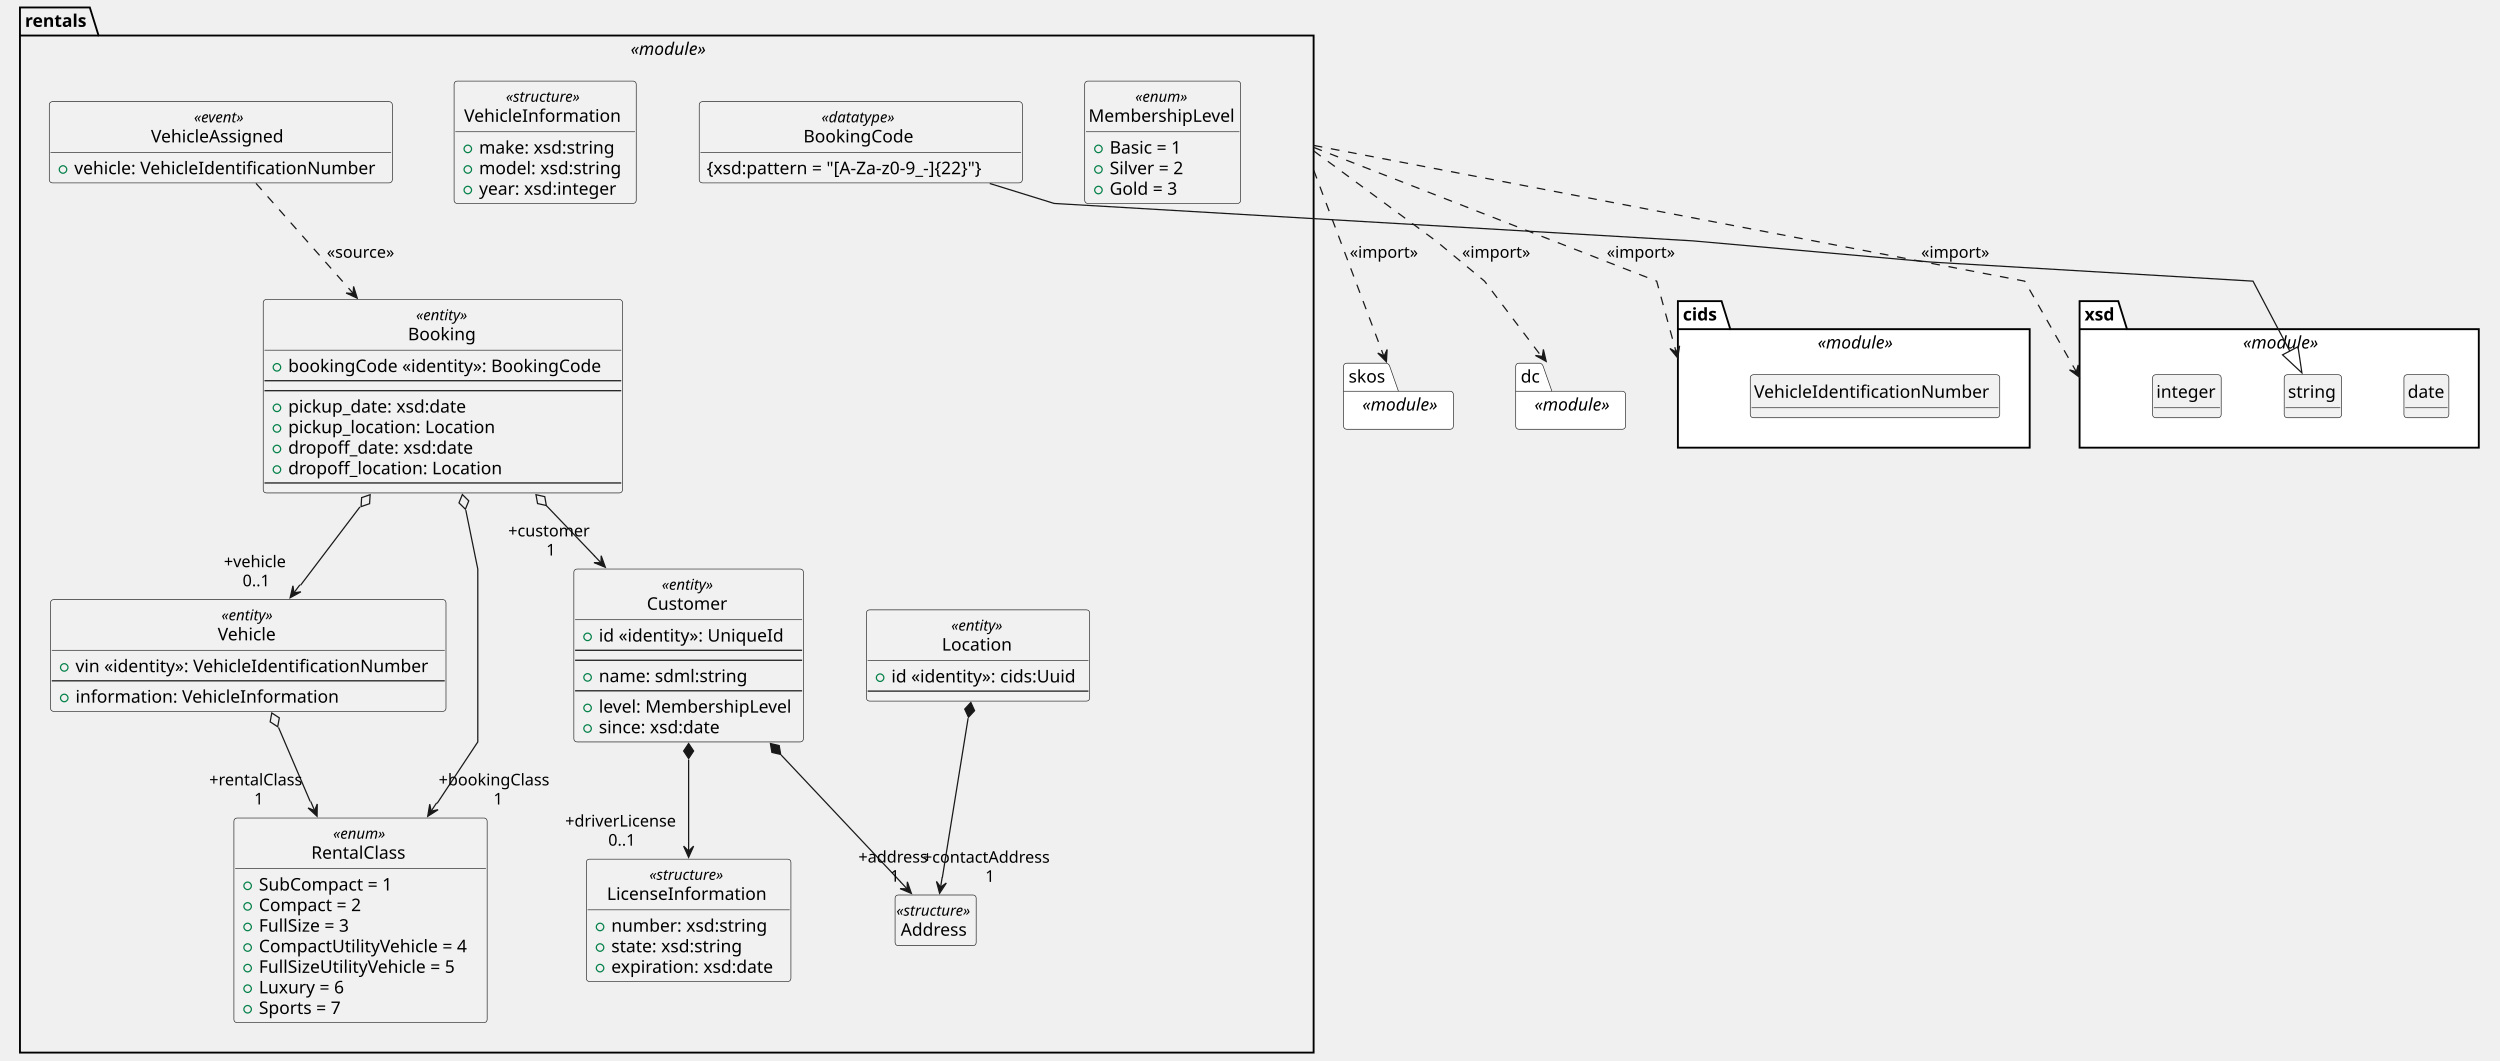
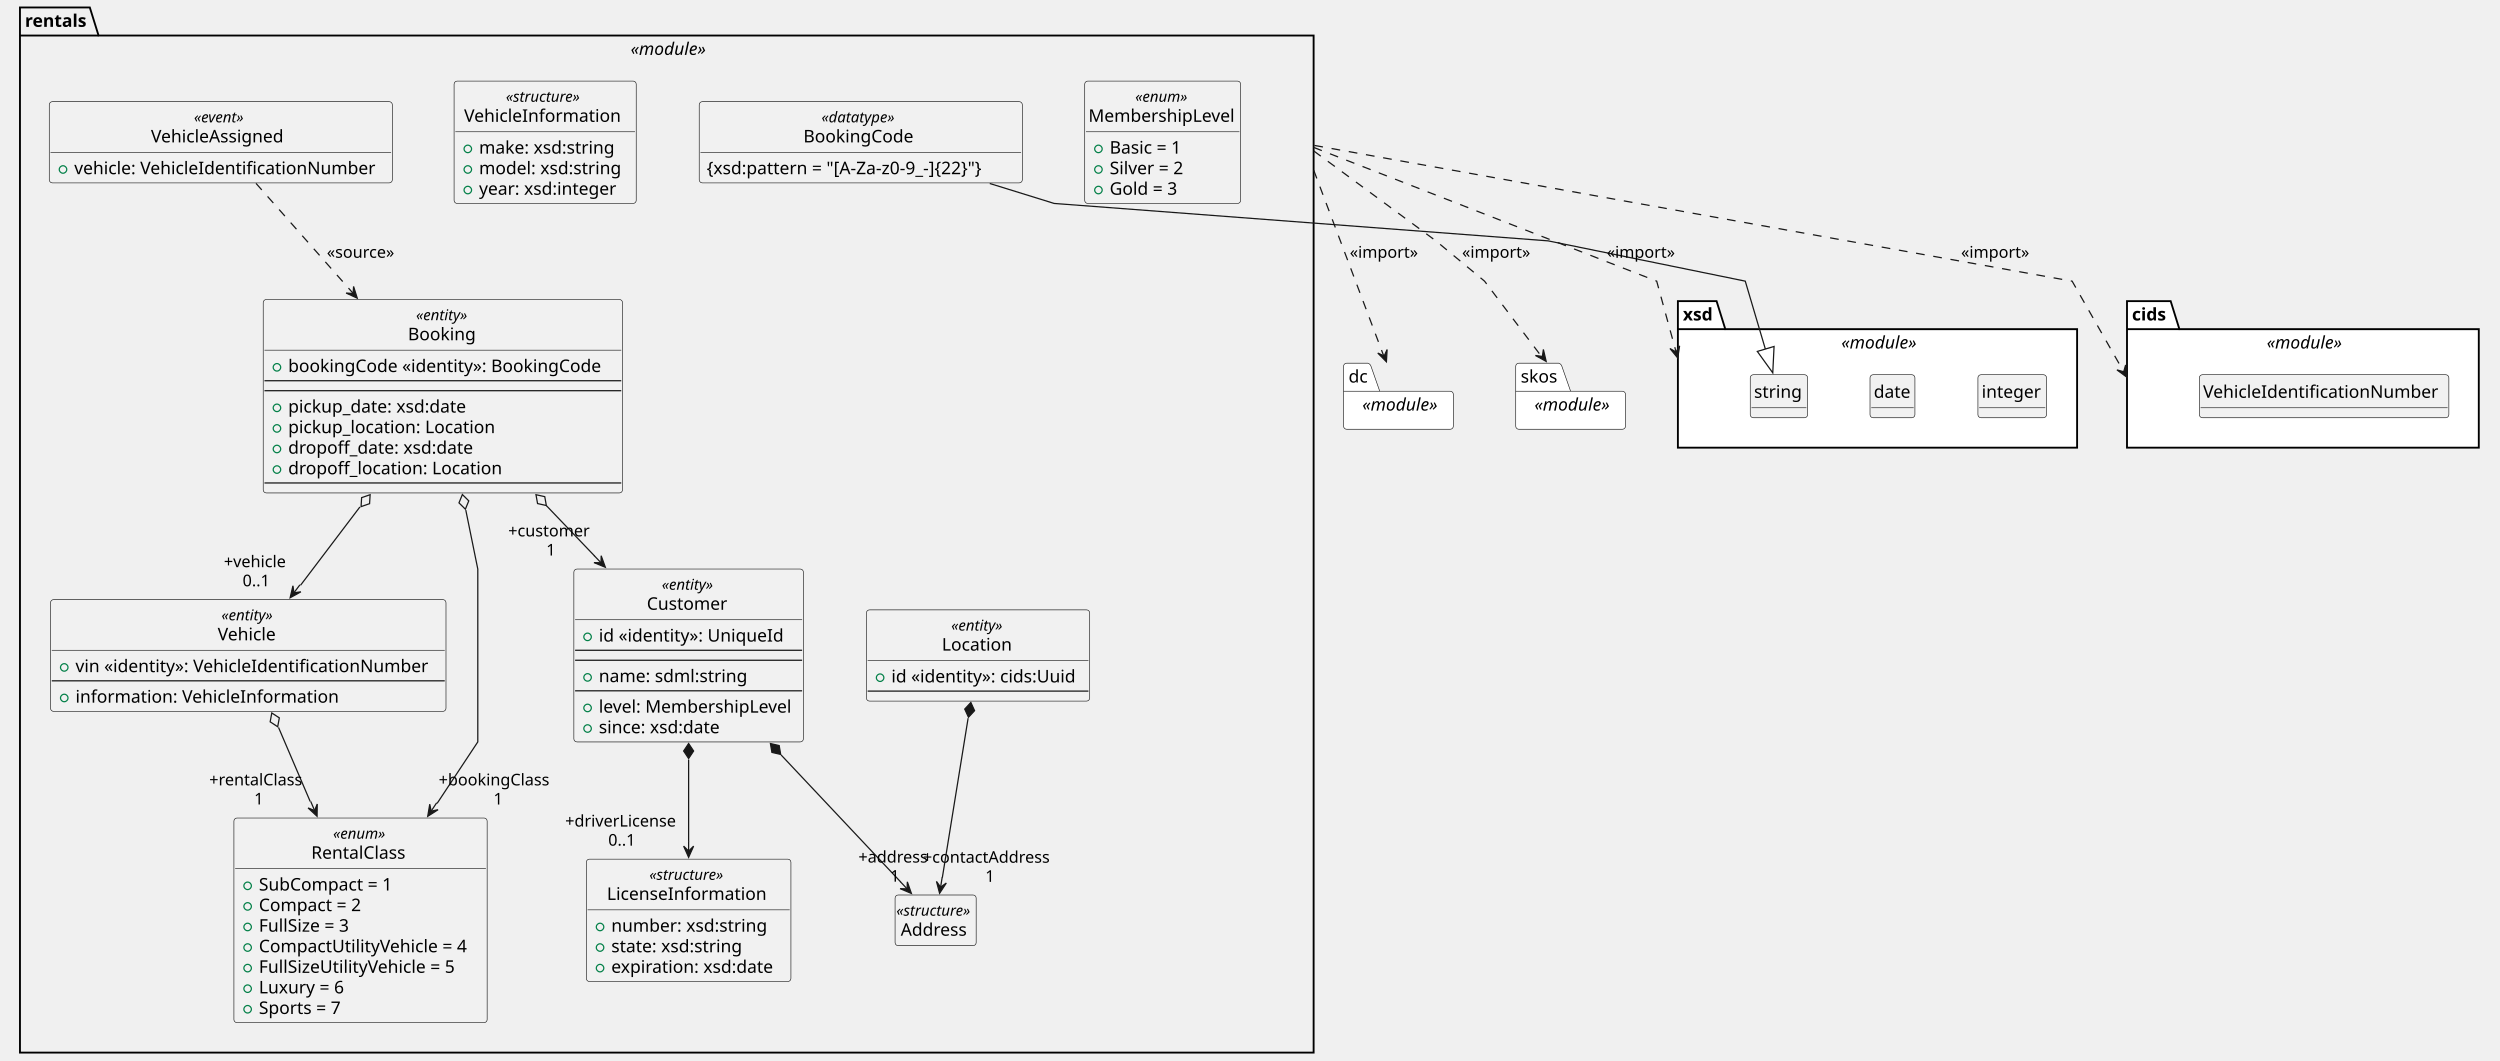
<svg xmlns="http://www.w3.org/2000/svg" contentStyleType="text/css" height="850px" preserveAspectRatio="none" style="width:2004px;height:850px;" version="1.1" viewBox="0 0 2004 850" width="2004px" zoomAndPan="magnify">
  <defs />
  <g>
+     <g id="cluster_s_xsd">
+       <polygon fill="#FFFFFF" points="1345,241.37,1376,241.37,1383,263.858,1665,263.858,1665,358.86,1345,358.86,1345,241.37" style="stroke:#000000;stroke-width:1.5;" />
+       <line style="stroke:#000000;stroke-width:1.5;" x1="1345" x2="1383" y1="263.858" y2="263.858" />
+       <text fill="#000000" font-family="sans-serif" font-size="14" font-weight="bold" lengthAdjust="spacing" textLength="25" x="1349" y="256.905">xsd</text>
+       <text fill="#000000" font-family="sans-serif" font-size="14" font-style="italic" lengthAdjust="spacing" textLength="66" x="1476" y="279.393">«module»</text>
+     </g>
    <g id="cluster_s_cids">
-       <polygon fill="#FFFFFF" points="1345,241.37,1380,241.37,1387,263.858,1627,263.858,1627,358.86,1345,358.86,1345,241.37" style="stroke:#000000;stroke-width:1.5;" />
-       <line style="stroke:#000000;stroke-width:1.5;" x1="1345" x2="1387" y1="263.858" y2="263.858" />
-       <text fill="#000000" font-family="sans-serif" font-size="14" font-weight="bold" lengthAdjust="spacing" textLength="29" x="1349" y="256.905">cids</text>
-       <text fill="#000000" font-family="sans-serif" font-size="14" font-style="italic" lengthAdjust="spacing" textLength="66" x="1457" y="279.393">«module»</text>
-     </g>
-     <g id="cluster_s_xsd">
-       <polygon fill="#FFFFFF" points="1667,241.37,1698,241.37,1705,263.858,1987,263.858,1987,358.86,1667,358.86,1667,241.37" style="stroke:#000000;stroke-width:1.5;" />
-       <line style="stroke:#000000;stroke-width:1.5;" x1="1667" x2="1705" y1="263.858" y2="263.858" />
-       <text fill="#000000" font-family="sans-serif" font-size="14" font-weight="bold" lengthAdjust="spacing" textLength="25" x="1671" y="256.905">xsd</text>
-       <text fill="#000000" font-family="sans-serif" font-size="14" font-style="italic" lengthAdjust="spacing" textLength="66" x="1798" y="279.393">«module»</text>
+       <polygon fill="#FFFFFF" points="1705,241.37,1740,241.37,1747,263.858,1987,263.858,1987,358.86,1705,358.86,1705,241.37" style="stroke:#000000;stroke-width:1.5;" />
+       <line style="stroke:#000000;stroke-width:1.5;" x1="1705" x2="1747" y1="263.858" y2="263.858" />
+       <text fill="#000000" font-family="sans-serif" font-size="14" font-weight="bold" lengthAdjust="spacing" textLength="29" x="1709" y="256.905">cids</text>
+       <text fill="#000000" font-family="sans-serif" font-size="14" font-style="italic" lengthAdjust="spacing" textLength="66" x="1817" y="279.393">«module»</text>
    </g>
    <g id="cluster_s_rentals">
      <polygon fill="none" points="16,6,72,6,79,28.488,1053,28.488,1053,843.76,16,843.76,16,6" style="stroke:#000000;stroke-width:1.5;" />
      <line style="stroke:#000000;stroke-width:1.5;" x1="16" x2="79" y1="28.488" y2="28.488" />
      <text fill="#000000" font-family="sans-serif" font-size="14" font-weight="bold" lengthAdjust="spacing" textLength="50" x="20" y="21.535">rentals</text>
      <text fill="#000000" font-family="sans-serif" font-size="14" font-style="italic" lengthAdjust="spacing" textLength="66" x="505.5" y="44.023">«module»</text>
    </g>
+     <path d="M1079.5,291.13 L1096.5,291.13 A3.75,3.75 0 0 1 1099,293.63 L1106,313.618 L1162.5,313.618 A2.5,2.5 0 0 1 1165,316.118 L1165,341.607 A2.5,2.5 0 0 1 1162.5,344.107 L1079.5,344.107 A2.5,2.5 0 0 1 1077,341.607 L1077,293.63 A2.5,2.5 0 0 1 1079.5,291.13 " fill="#FFFFFF" style="stroke:#181818;stroke-width:0.5;" />
+     <line style="stroke:#181818;stroke-width:0.5;" x1="1077" x2="1106" y1="313.618" y2="313.618" />
+     <text fill="#000000" font-family="sans-serif" font-size="14" lengthAdjust="spacing" textLength="16" x="1081" y="306.665">dc</text>
+     <text fill="#000000" font-family="sans-serif" font-size="14" font-style="italic" lengthAdjust="spacing" textLength="66" x="1092" y="329.153">«module»</text>
+     <path d="M1217.5,291.13 L1249.5,291.13 A3.75,3.75 0 0 1 1252,293.63 L1259,313.618 L1300.5,313.618 A2.5,2.5 0 0 1 1303,316.118 L1303,341.607 A2.5,2.5 0 0 1 1300.5,344.107 L1217.5,344.107 A2.5,2.5 0 0 1 1215,341.607 L1215,293.63 A2.5,2.5 0 0 1 1217.5,291.13 " fill="#FFFFFF" style="stroke:#181818;stroke-width:0.5;" />
+     <line style="stroke:#181818;stroke-width:0.5;" x1="1215" x2="1259" y1="313.618" y2="313.618" />
+     <text fill="#000000" font-family="sans-serif" font-size="14" lengthAdjust="spacing" textLength="31" x="1219" y="306.665">skos</text>
+     <text fill="#000000" font-family="sans-serif" font-size="14" font-style="italic" lengthAdjust="spacing" textLength="66" x="1230" y="329.153">«module»</text>
+     <g id="elem_s_xsd__integer">
+       <rect codeLine="22" fill="#F1F1F1" height="34.488" id="s_xsd__integer" rx="2.5" ry="2.5" style="stroke:#181818;stroke-width:0.5;" width="55" x="1585.5" y="300.37" />
+       <text fill="#000000" font-family="sans-serif" font-size="14" lengthAdjust="spacing" textLength="49" x="1588.5" y="318.905">integer</text>
+       <line style="stroke:#181818;stroke-width:0.5;" x1="1586.5" x2="1639.5" y1="326.858" y2="326.858" />
+     </g>
+     <g id="elem_s_xsd__date">
+       <rect codeLine="23" fill="#F1F1F1" height="34.488" id="s_xsd__date" rx="2.5" ry="2.5" style="stroke:#181818;stroke-width:0.5;" width="36" x="1499" y="300.37" />
+       <text fill="#000000" font-family="sans-serif" font-size="14" lengthAdjust="spacing" textLength="30" x="1502" y="318.905">date</text>
+       <line style="stroke:#181818;stroke-width:0.5;" x1="1500" x2="1534" y1="326.858" y2="326.858" />
+     </g>
+     <g id="elem_s_xsd__string">
+       <rect codeLine="24" fill="#F1F1F1" height="34.488" id="s_xsd__string" rx="2.5" ry="2.5" style="stroke:#181818;stroke-width:0.5;" width="46" x="1403" y="300.37" />
+       <text fill="#000000" font-family="sans-serif" font-size="14" lengthAdjust="spacing" textLength="40" x="1406" y="318.905">string</text>
+       <line style="stroke:#181818;stroke-width:0.5;" x1="1404" x2="1448" y1="326.858" y2="326.858" />
+     </g>
    <g id="elem_s_cids__VehicleIdentificationNumber">
-       <rect codeLine="16" fill="#F1F1F1" height="34.488" id="s_cids__VehicleIdentificationNumber" rx="2.5" ry="2.5" style="stroke:#181818;stroke-width:0.5;" width="200" x="1403" y="300.37" />
-       <text fill="#000000" font-family="sans-serif" font-size="14" lengthAdjust="spacing" textLength="194" x="1406" y="318.905">VehicleIdentificationNumber</text>
-       <line style="stroke:#181818;stroke-width:0.5;" x1="1404" x2="1602" y1="326.858" y2="326.858" />
-     </g>
-     <path d="M1079.5,291.13 L1111.5,291.13 A3.75,3.75 0 0 1 1114,293.63 L1121,313.618 L1162.5,313.618 A2.5,2.5 0 0 1 1165,316.118 L1165,341.607 A2.5,2.5 0 0 1 1162.5,344.107 L1079.5,344.107 A2.5,2.5 0 0 1 1077,341.607 L1077,293.63 A2.5,2.5 0 0 1 1079.5,291.13 " fill="#FFFFFF" style="stroke:#181818;stroke-width:0.5;" />
-     <line style="stroke:#181818;stroke-width:0.5;" x1="1077" x2="1121" y1="313.618" y2="313.618" />
-     <text fill="#000000" font-family="sans-serif" font-size="14" lengthAdjust="spacing" textLength="31" x="1081" y="306.665">skos</text>
-     <text fill="#000000" font-family="sans-serif" font-size="14" font-style="italic" lengthAdjust="spacing" textLength="66" x="1092" y="329.153">«module»</text>
-     <g id="elem_s_xsd__date">
-       <rect codeLine="23" fill="#F1F1F1" height="34.488" id="s_xsd__date" rx="2.5" ry="2.5" style="stroke:#181818;stroke-width:0.5;" width="36" x="1927" y="300.37" />
-       <text fill="#000000" font-family="sans-serif" font-size="14" lengthAdjust="spacing" textLength="30" x="1930" y="318.905">date</text>
-       <line style="stroke:#181818;stroke-width:0.5;" x1="1928" x2="1962" y1="326.858" y2="326.858" />
-     </g>
-     <g id="elem_s_xsd__string">
-       <rect codeLine="24" fill="#F1F1F1" height="34.488" id="s_xsd__string" rx="2.5" ry="2.5" style="stroke:#181818;stroke-width:0.5;" width="46" x="1831" y="300.37" />
-       <text fill="#000000" font-family="sans-serif" font-size="14" lengthAdjust="spacing" textLength="40" x="1834" y="318.905">string</text>
-       <line style="stroke:#181818;stroke-width:0.5;" x1="1832" x2="1876" y1="326.858" y2="326.858" />
-     </g>
-     <g id="elem_s_xsd__integer">
-       <rect codeLine="25" fill="#F1F1F1" height="34.488" id="s_xsd__integer" rx="2.5" ry="2.5" style="stroke:#181818;stroke-width:0.5;" width="55" x="1725.5" y="300.37" />
-       <text fill="#000000" font-family="sans-serif" font-size="14" lengthAdjust="spacing" textLength="49" x="1728.5" y="318.905">integer</text>
-       <line style="stroke:#181818;stroke-width:0.5;" x1="1726.5" x2="1779.5" y1="326.858" y2="326.858" />
-     </g>
-     <path d="M1217.5,291.13 L1234.5,291.13 A3.75,3.75 0 0 1 1237,293.63 L1244,313.618 L1300.5,313.618 A2.5,2.5 0 0 1 1303,316.118 L1303,341.607 A2.5,2.5 0 0 1 1300.5,344.107 L1217.5,344.107 A2.5,2.5 0 0 1 1215,341.607 L1215,293.63 A2.5,2.5 0 0 1 1217.5,291.13 " fill="#FFFFFF" style="stroke:#181818;stroke-width:0.5;" />
-     <line style="stroke:#181818;stroke-width:0.5;" x1="1215" x2="1244" y1="313.618" y2="313.618" />
-     <text fill="#000000" font-family="sans-serif" font-size="14" lengthAdjust="spacing" textLength="16" x="1219" y="306.665">dc</text>
-     <text fill="#000000" font-family="sans-serif" font-size="14" font-style="italic" lengthAdjust="spacing" textLength="66" x="1230" y="329.153">«module»</text>
+       <rect codeLine="28" fill="#F1F1F1" height="34.488" id="s_cids__VehicleIdentificationNumber" rx="2.5" ry="2.5" style="stroke:#181818;stroke-width:0.5;" width="200" x="1763" y="300.37" />
+       <text fill="#000000" font-family="sans-serif" font-size="14" lengthAdjust="spacing" textLength="194" x="1766" y="318.905">VehicleIdentificationNumber</text>
+       <line style="stroke:#181818;stroke-width:0.5;" x1="1764" x2="1962" y1="326.858" y2="326.858" />
+     </g>
    <g id="elem_s_Address">
      <rect codeLine="33" fill="#F1F1F1" height="40.621" id="s_Address" rx="2.5" ry="2.5" style="stroke:#181818;stroke-width:0.5;" width="65" x="717.5" y="717.43" />
      <text fill="#000000" font-family="sans-serif" font-size="12" font-style="italic" lengthAdjust="spacing" textLength="63" x="718.5" y="734.032">«structure»</text>
      <text fill="#000000" font-family="sans-serif" font-size="14" lengthAdjust="spacing" textLength="56" x="722" y="750.098">Address</text>
    </g>
    <g id="elem_s_Booking">
      <rect codeLine="37" fill="#F1F1F1" height="155.062" id="s_Booking" rx="2.5" ry="2.5" style="stroke:#181818;stroke-width:0.5;" width="288" x="211" y="240.08" />
      <text fill="#000000" font-family="sans-serif" font-size="12" font-style="italic" lengthAdjust="spacing" textLength="43" x="333.5" y="256.682">«entity»</text>
      <text fill="#000000" font-family="sans-serif" font-size="14" lengthAdjust="spacing" textLength="56" x="327" y="272.748">Booking</text>
      <line style="stroke:#181818;stroke-width:0.5;" x1="212" x2="498" y1="280.701" y2="280.701" />
      <ellipse cx="222" cy="294.445" fill="none" rx="3" ry="3" style="stroke:#038048;stroke-width:1.0;" />
      <text fill="#000000" font-family="sans-serif" font-size="14" lengthAdjust="spacing" textLength="262" x="231" y="298.236">bookingCode «identity»: BookingCode</text>
      <line style="stroke:#181818;stroke-width:1.0;" x1="212" x2="498" y1="305.189" y2="305.189" />
      <line style="stroke:#181818;stroke-width:1.0;" x1="212" x2="498" y1="313.189" y2="313.189" />
      <ellipse cx="222" cy="326.933" fill="none" rx="3" ry="3" style="stroke:#038048;stroke-width:1.0;" />
      <text fill="#000000" font-family="sans-serif" font-size="14" lengthAdjust="spacing" textLength="150" x="231" y="330.724">pickup_date: xsd:date</text>
      <ellipse cx="222" cy="343.422" fill="none" rx="3" ry="3" style="stroke:#038048;stroke-width:1.0;" />
      <text fill="#000000" font-family="sans-serif" font-size="14" lengthAdjust="spacing" textLength="174" x="231" y="347.213">pickup_location: Location</text>
      <ellipse cx="222" cy="359.91" fill="none" rx="3" ry="3" style="stroke:#038048;stroke-width:1.0;" />
      <text fill="#000000" font-family="sans-serif" font-size="14" lengthAdjust="spacing" textLength="156" x="231" y="363.701">dropoff_date: xsd:date</text>
      <ellipse cx="222" cy="376.398" fill="none" rx="3" ry="3" style="stroke:#038048;stroke-width:1.0;" />
      <text fill="#000000" font-family="sans-serif" font-size="14" lengthAdjust="spacing" textLength="180" x="231" y="380.189">dropoff_location: Location</text>
      <line style="stroke:#181818;stroke-width:1.0;" x1="212" x2="498" y1="387.142" y2="387.142" />
    </g>
    <g id="elem_s_Customer">
      <rect codeLine="48" fill="#F1F1F1" height="138.574" id="s_Customer" rx="2.5" ry="2.5" style="stroke:#181818;stroke-width:0.5;" width="184" x="460" y="456.15" />
      <text fill="#000000" font-family="sans-serif" font-size="12" font-style="italic" lengthAdjust="spacing" textLength="43" x="530.5" y="472.752">«entity»</text>
      <text fill="#000000" font-family="sans-serif" font-size="14" lengthAdjust="spacing" textLength="67" x="518.5" y="488.818">Customer</text>
      <line style="stroke:#181818;stroke-width:0.5;" x1="461" x2="643" y1="496.771" y2="496.771" />
      <ellipse cx="471" cy="510.515" fill="none" rx="3" ry="3" style="stroke:#038048;stroke-width:1.0;" />
      <text fill="#000000" font-family="sans-serif" font-size="14" lengthAdjust="spacing" textLength="152" x="480" y="514.306">id «identity»: UniqueId</text>
      <line style="stroke:#181818;stroke-width:1.0;" x1="461" x2="643" y1="521.259" y2="521.259" />
      <line style="stroke:#181818;stroke-width:1.0;" x1="461" x2="643" y1="529.259" y2="529.259" />
      <ellipse cx="471" cy="543.004" fill="none" rx="3" ry="3" style="stroke:#038048;stroke-width:1.0;" />
      <text fill="#000000" font-family="sans-serif" font-size="14" lengthAdjust="spacing" textLength="123" x="480" y="546.794">name: sdml:string</text>
      <line style="stroke:#181818;stroke-width:1.0;" x1="461" x2="643" y1="553.748" y2="553.748" />
      <ellipse cx="471" cy="567.492" fill="none" rx="3" ry="3" style="stroke:#038048;stroke-width:1.0;" />
      <text fill="#000000" font-family="sans-serif" font-size="14" lengthAdjust="spacing" textLength="158" x="480" y="571.283">level: MembershipLevel</text>
      <ellipse cx="471" cy="583.98" fill="none" rx="3" ry="3" style="stroke:#038048;stroke-width:1.0;" />
      <text fill="#000000" font-family="sans-serif" font-size="14" lengthAdjust="spacing" textLength="102" x="480" y="587.771">since: xsd:date</text>
    </g>
    <g id="elem_s_LicenseInformation">
      <rect codeLine="58" fill="#F1F1F1" height="98.086" id="s_LicenseInformation" rx="2.5" ry="2.5" style="stroke:#181818;stroke-width:0.5;" width="164" x="470" y="688.7" />
      <text fill="#000000" font-family="sans-serif" font-size="12" font-style="italic" lengthAdjust="spacing" textLength="63" x="520.5" y="705.302">«structure»</text>
      <text fill="#000000" font-family="sans-serif" font-size="14" lengthAdjust="spacing" textLength="131" x="486.5" y="721.368">LicenseInformation</text>
      <line style="stroke:#181818;stroke-width:0.5;" x1="471" x2="633" y1="729.321" y2="729.321" />
      <ellipse cx="481" cy="743.065" fill="none" rx="3" ry="3" style="stroke:#038048;stroke-width:1.0;" />
      <text fill="#000000" font-family="sans-serif" font-size="14" lengthAdjust="spacing" textLength="131" x="490" y="746.856">number: xsd:string</text>
      <ellipse cx="481" cy="759.553" fill="none" rx="3" ry="3" style="stroke:#038048;stroke-width:1.0;" />
      <text fill="#000000" font-family="sans-serif" font-size="14" lengthAdjust="spacing" textLength="110" x="490" y="763.345">state: xsd:string</text>
      <ellipse cx="481" cy="776.042" fill="none" rx="3" ry="3" style="stroke:#038048;stroke-width:1.0;" />
      <text fill="#000000" font-family="sans-serif" font-size="14" lengthAdjust="spacing" textLength="138" x="490" y="779.833">expiration: xsd:date</text>
    </g>
    <g id="elem_s_Location">
      <rect codeLine="64" fill="#F1F1F1" height="73.109" id="s_Location" rx="2.5" ry="2.5" style="stroke:#181818;stroke-width:0.5;" width="179" x="694.5" y="488.88" />
      <text fill="#000000" font-family="sans-serif" font-size="12" font-style="italic" lengthAdjust="spacing" textLength="43" x="762.5" y="505.482">«entity»</text>
      <text fill="#000000" font-family="sans-serif" font-size="14" lengthAdjust="spacing" textLength="58" x="755" y="521.548">Location</text>
      <line style="stroke:#181818;stroke-width:0.5;" x1="695.5" x2="872.5" y1="529.501" y2="529.501" />
      <ellipse cx="705.5" cy="543.245" fill="none" rx="3" ry="3" style="stroke:#038048;stroke-width:1.0;" />
      <text fill="#000000" font-family="sans-serif" font-size="14" lengthAdjust="spacing" textLength="153" x="714.5" y="547.036">id «identity»: cids:Uuid</text>
      <line style="stroke:#181818;stroke-width:1.0;" x1="695.5" x2="872.5" y1="553.989" y2="553.989" />
    </g>
    <g id="elem_s_MembershipLevel">
      <rect codeLine="69" fill="#F1F1F1" height="98.086" id="s_MembershipLevel" rx="2.5" ry="2.5" style="stroke:#181818;stroke-width:0.5;" width="125" x="869.5" y="65" />
      <text fill="#000000" font-family="sans-serif" font-size="12" font-style="italic" lengthAdjust="spacing" textLength="44" x="910" y="81.602">«enum»</text>
      <text fill="#000000" font-family="sans-serif" font-size="14" lengthAdjust="spacing" textLength="119" x="872.5" y="97.668">MembershipLevel</text>
      <line style="stroke:#181818;stroke-width:0.5;" x1="870.5" x2="993.5" y1="105.621" y2="105.621" />
      <ellipse cx="880.5" cy="119.365" fill="none" rx="3" ry="3" style="stroke:#038048;stroke-width:1.0;" />
      <text fill="#000000" font-family="sans-serif" font-size="14" lengthAdjust="spacing" textLength="62" x="889.5" y="123.156">Basic = 1</text>
      <ellipse cx="880.5" cy="135.853" fill="none" rx="3" ry="3" style="stroke:#038048;stroke-width:1.0;" />
      <text fill="#000000" font-family="sans-serif" font-size="14" lengthAdjust="spacing" textLength="65" x="889.5" y="139.644">Silver = 2</text>
      <ellipse cx="880.5" cy="152.342" fill="none" rx="3" ry="3" style="stroke:#038048;stroke-width:1.0;" />
      <text fill="#000000" font-family="sans-serif" font-size="14" lengthAdjust="spacing" textLength="60" x="889.5" y="156.133">Gold = 3</text>
    </g>
    <g id="elem_s_RentalClass">
      <rect codeLine="75" fill="#F1F1F1" height="164.039" id="s_RentalClass" rx="2.5" ry="2.5" style="stroke:#181818;stroke-width:0.5;" width="203" x="187.5" y="655.72" />
      <text fill="#000000" font-family="sans-serif" font-size="12" font-style="italic" lengthAdjust="spacing" textLength="44" x="267" y="672.322">«enum»</text>
      <text fill="#000000" font-family="sans-serif" font-size="14" lengthAdjust="spacing" textLength="79" x="249.5" y="688.388">RentalClass</text>
      <line style="stroke:#181818;stroke-width:0.5;" x1="188.5" x2="389.5" y1="696.341" y2="696.341" />
      <ellipse cx="198.5" cy="710.085" fill="none" rx="3" ry="3" style="stroke:#038048;stroke-width:1.0;" />
      <text fill="#000000" font-family="sans-serif" font-size="14" lengthAdjust="spacing" textLength="115" x="207.5" y="713.876">SubCompact = 1</text>
      <ellipse cx="198.5" cy="726.573" fill="none" rx="3" ry="3" style="stroke:#038048;stroke-width:1.0;" />
      <text fill="#000000" font-family="sans-serif" font-size="14" lengthAdjust="spacing" textLength="89" x="207.5" y="730.365">Compact = 2</text>
      <ellipse cx="198.5" cy="743.062" fill="none" rx="3" ry="3" style="stroke:#038048;stroke-width:1.0;" />
      <text fill="#000000" font-family="sans-serif" font-size="14" lengthAdjust="spacing" textLength="81" x="207.5" y="746.853">FullSize = 3</text>
      <ellipse cx="198.5" cy="759.55" fill="none" rx="3" ry="3" style="stroke:#038048;stroke-width:1.0;" />
      <text fill="#000000" font-family="sans-serif" font-size="14" lengthAdjust="spacing" textLength="177" x="207.5" y="763.341">CompactUtilityVehicle = 4</text>
      <ellipse cx="198.5" cy="776.038" fill="none" rx="3" ry="3" style="stroke:#038048;stroke-width:1.0;" />
      <text fill="#000000" font-family="sans-serif" font-size="14" lengthAdjust="spacing" textLength="169" x="207.5" y="779.829">FullSizeUtilityVehicle = 5</text>
      <ellipse cx="198.5" cy="792.527" fill="none" rx="3" ry="3" style="stroke:#038048;stroke-width:1.0;" />
      <text fill="#000000" font-family="sans-serif" font-size="14" lengthAdjust="spacing" textLength="75" x="207.5" y="796.318">Luxury = 6</text>
      <ellipse cx="198.5" cy="809.015" fill="none" rx="3" ry="3" style="stroke:#038048;stroke-width:1.0;" />
      <text fill="#000000" font-family="sans-serif" font-size="14" lengthAdjust="spacing" textLength="72" x="207.5" y="812.806">Sports = 7</text>
    </g>
    <g id="elem_s_BookingCode">
      <rect codeLine="85" fill="#F1F1F1" height="65.109" id="s_BookingCode" rx="2.5" ry="2.5" style="stroke:#181818;stroke-width:0.5;" width="259" x="560.5" y="81.49" />
      <text fill="#000000" font-family="sans-serif" font-size="12" font-style="italic" lengthAdjust="spacing" textLength="63" x="658.5" y="98.092">«datatype»</text>
      <text fill="#000000" font-family="sans-serif" font-size="14" lengthAdjust="spacing" textLength="92" x="644" y="114.158">BookingCode</text>
      <line style="stroke:#181818;stroke-width:0.5;" x1="561.5" x2="818.5" y1="122.111" y2="122.111" />
      <text fill="#000000" font-family="sans-serif" font-size="14" lengthAdjust="spacing" textLength="247" x="566.5" y="139.646">{xsd:pattern = "[A-Za-z0-9_-]{22}"}</text>
    </g>
    <g id="elem_s_Vehicle">
      <rect codeLine="89" fill="#F1F1F1" height="89.598" id="s_Vehicle" rx="2.5" ry="2.5" style="stroke:#181818;stroke-width:0.5;" width="317" x="40.5" y="480.64" />
      <text fill="#000000" font-family="sans-serif" font-size="12" font-style="italic" lengthAdjust="spacing" textLength="43" x="177.5" y="497.242">«entity»</text>
      <text fill="#000000" font-family="sans-serif" font-size="14" lengthAdjust="spacing" textLength="49" x="174.5" y="513.308">Vehicle</text>
      <line style="stroke:#181818;stroke-width:0.5;" x1="41.5" x2="356.5" y1="521.261" y2="521.261" />
      <ellipse cx="51.5" cy="535.005" fill="none" rx="3" ry="3" style="stroke:#038048;stroke-width:1.0;" />
      <text fill="#000000" font-family="sans-serif" font-size="14" lengthAdjust="spacing" textLength="291" x="60.5" y="538.796">vin «identity»: VehicleIdentificationNumber</text>
      <line style="stroke:#181818;stroke-width:1.0;" x1="41.5" x2="356.5" y1="545.749" y2="545.749" />
      <ellipse cx="51.5" cy="559.494" fill="none" rx="3" ry="3" style="stroke:#038048;stroke-width:1.0;" />
      <text fill="#000000" font-family="sans-serif" font-size="14" lengthAdjust="spacing" textLength="219" x="60.5" y="563.284">information: VehicleInformation</text>
    </g>
    <g id="elem_s_VehicleInformation">
      <rect codeLine="95" fill="#F1F1F1" height="98.086" id="s_VehicleInformation" rx="2.5" ry="2.5" style="stroke:#181818;stroke-width:0.5;" width="146" x="364" y="65" />
      <text fill="#000000" font-family="sans-serif" font-size="12" font-style="italic" lengthAdjust="spacing" textLength="63" x="405.5" y="81.602">«structure»</text>
      <text fill="#000000" font-family="sans-serif" font-size="14" lengthAdjust="spacing" textLength="130" x="372" y="97.668">VehicleInformation</text>
      <line style="stroke:#181818;stroke-width:0.5;" x1="365" x2="509" y1="105.621" y2="105.621" />
      <ellipse cx="375" cy="119.365" fill="none" rx="3" ry="3" style="stroke:#038048;stroke-width:1.0;" />
      <text fill="#000000" font-family="sans-serif" font-size="14" lengthAdjust="spacing" textLength="114" x="384" y="123.156">make: xsd:string</text>
      <ellipse cx="375" cy="135.853" fill="none" rx="3" ry="3" style="stroke:#038048;stroke-width:1.0;" />
      <text fill="#000000" font-family="sans-serif" font-size="14" lengthAdjust="spacing" textLength="120" x="384" y="139.644">model: xsd:string</text>
      <ellipse cx="375" cy="152.342" fill="none" rx="3" ry="3" style="stroke:#038048;stroke-width:1.0;" />
      <text fill="#000000" font-family="sans-serif" font-size="14" lengthAdjust="spacing" textLength="115" x="384" y="156.133">year: xsd:integer</text>
    </g>
    <g id="elem_s_VehicleAssigned">
      <rect codeLine="101" fill="#F1F1F1" height="65.109" id="s_VehicleAssigned" rx="2.5" ry="2.5" style="stroke:#181818;stroke-width:0.5;" width="275" x="39.5" y="81.49" />
      <text fill="#000000" font-family="sans-serif" font-size="12" font-style="italic" lengthAdjust="spacing" textLength="43" x="155.5" y="98.092">«event»</text>
      <text fill="#000000" font-family="sans-serif" font-size="14" lengthAdjust="spacing" textLength="112" x="121" y="114.158">VehicleAssigned</text>
      <line style="stroke:#181818;stroke-width:0.5;" x1="40.5" x2="313.5" y1="122.111" y2="122.111" />
      <ellipse cx="50.5" cy="135.855" fill="none" rx="3" ry="3" style="stroke:#038048;stroke-width:1.0;" />
      <text fill="#000000" font-family="sans-serif" font-size="14" lengthAdjust="spacing" textLength="249" x="59.5" y="139.646">vehicle: VehicleIdentificationNumber</text>
    </g>
    <g id="link_s_Booking_s_Customer">
      <path codeLine="105" d="M438.03,405.37 C450.86,418.77 464.04,432.54 476.69,445.75 " fill="none" id="s_Booking-s_Customer" style="stroke:#181818;stroke-width:1.0;" />
      <polygon fill="none" points="429.64,396.55,430.9,403.65,437.939,405.218,436.679,398.118,429.64,396.55" style="stroke:#181818;stroke-width:1.0;" />
      <polygon fill="#181818" points="485.24,454.73,481.905,445.463,481.782,451.118,476.127,450.995,485.24,454.73" style="stroke:#181818;stroke-width:1.0;" />
      <line style="stroke:#181818;stroke-width:1.0;" x1="481.782" x2="476.245" y1="451.118" y2="445.335" />
      <text fill="#000000" font-family="sans-serif" font-size="13" lengthAdjust="spacing" textLength="69" x="407.371" y="429.991">+customer</text>
      <text fill="#000000" font-family="sans-serif" font-size="13" lengthAdjust="spacing" textLength="8" x="437.871" y="445.301">1</text>
    </g>
    <g id="link_s_Booking_s_RentalClass">
      <path codeLine="106" d="M373.37,408.86 C378.65,434.76 383,456.15 383,456.15 C383,456.15 383,594.72 383,594.72 C383,594.72 368.22,617.05 350.38,644 " fill="none" id="s_Booking-s_RentalClass" style="stroke:#181818;stroke-width:1.0;" />
      <polygon fill="none" points="370.64,396.42,367.92,403.099,373.039,408.178,375.759,401.499,370.64,396.42" style="stroke:#181818;stroke-width:1.0;" />
      <polygon fill="#181818" points="342.86,654.36,351.161,649.06,345.618,650.19,344.489,644.647,342.86,654.36" style="stroke:#181818;stroke-width:1.0;" />
      <line style="stroke:#181818;stroke-width:1.0;" x1="345.618" x2="350.035" y1="650.19" y2="643.52" />
      <text fill="#000000" font-family="sans-serif" font-size="13" lengthAdjust="spacing" textLength="96" x="351.614" y="629.587">+bookingClass</text>
      <text fill="#000000" font-family="sans-serif" font-size="13" lengthAdjust="spacing" textLength="8" x="395.614" y="644.897">1</text>
    </g>
    <g id="link_s_Booking_s_Vehicle">
      <path codeLine="107" d="M288.49,406.37 C272.35,427.66 255.54,449.83 240.91,469.14 " fill="none" id="s_Booking-s_Vehicle" style="stroke:#181818;stroke-width:1.0;" />
      <polygon fill="none" points="296.69,396.55,289.877,398.913,289.437,406.11,296.25,403.748,296.69,396.55" style="stroke:#181818;stroke-width:1.0;" />
      <polygon fill="#181818" points="232.57,479.15,241.196,474.397,235.592,475.166,234.823,469.562,232.57,479.15" style="stroke:#181818;stroke-width:1.0;" />
      <line style="stroke:#181818;stroke-width:1.0;" x1="235.592" x2="240.415" y1="475.166" y2="468.79" />
      <text fill="#000000" font-family="sans-serif" font-size="13" lengthAdjust="spacing" textLength="54" x="179.453" y="454.659">+vehicle</text>
      <text fill="#000000" font-family="sans-serif" font-size="13" lengthAdjust="spacing" textLength="24" x="194.453" y="469.969">0..1</text>
    </g>
    <g id="link_s_Customer_s_Address">
      <path codeLine="108" d="M626.12,605.16 C659.61,640.73 697.16,680.62 722.05,707.05 " fill="none" id="s_Customer-s_Address" style="stroke:#181818;stroke-width:1.0;" />
      <polygon fill="#181818" points="617.56,596.01,618.765,603.12,625.791,604.742,624.586,597.632,617.56,596.01" style="stroke:#181818;stroke-width:1.0;" />
      <polygon fill="#181818" points="730.57,716.17,727.322,706.872,727.146,712.526,721.492,712.35,730.57,716.17" style="stroke:#181818;stroke-width:1.0;" />
      <line style="stroke:#181818;stroke-width:1.0;" x1="727.146" x2="721.665" y1="712.526" y2="706.705" />
      <text fill="#000000" font-family="sans-serif" font-size="13" lengthAdjust="spacing" textLength="108" x="739.796" y="691.585">+contactAddress</text>
      <text fill="#000000" font-family="sans-serif" font-size="13" lengthAdjust="spacing" textLength="8" x="789.796" y="706.895">1</text>
    </g>
    <g id="link_s_Customer_s_LicenseInformation">
      <path codeLine="109" d="M552,608.83 C552,630.67 552,653.89 552,674.46 " fill="none" id="s_Customer-s_LicenseInformation" style="stroke:#181818;stroke-width:1.0;" />
      <polygon fill="#181818" points="552,596.01,548,602.01,552,608.01,556,602.01,552,596.01" style="stroke:#181818;stroke-width:1.0;" />
      <polygon fill="#181818" points="552,687.24,556,678.24,552,682.24,548,678.24,552,687.24" style="stroke:#181818;stroke-width:1.0;" />
      <line style="stroke:#181818;stroke-width:1.0;" x1="552" x2="552" y1="682.24" y2="674.24" />
      <text fill="#000000" font-family="sans-serif" font-size="13" lengthAdjust="spacing" textLength="93" x="453.042" y="662.584">+driverLicense</text>
      <text fill="#000000" font-family="sans-serif" font-size="13" lengthAdjust="spacing" textLength="24" x="487.542" y="677.894">0..1</text>
    </g>
    <g id="link_s_Location_s_Address">
      <path codeLine="110" d="M776.04,575.7 C769.66,615.1 760.91,669.27 755.35,703.64 " fill="none" id="s_Location-s_Address" style="stroke:#181818;stroke-width:1.0;" />
      <polygon fill="#181818" points="778.23,563.11,773.325,568.396,776.317,574.957,781.222,569.671,778.23,563.11" style="stroke:#181818;stroke-width:1.0;" />
      <polygon fill="#181818" points="753.18,716.06,758.571,707.818,753.981,711.125,750.674,706.535,753.18,716.06" style="stroke:#181818;stroke-width:1.0;" />
      <line style="stroke:#181818;stroke-width:1.0;" x1="753.981" x2="755.255" y1="711.125" y2="703.23" />
      <text fill="#000000" font-family="sans-serif" font-size="13" lengthAdjust="spacing" textLength="59" x="688.093" y="691.449">+address</text>
      <text fill="#000000" font-family="sans-serif" font-size="13" lengthAdjust="spacing" textLength="8" x="713.593" y="706.76">1</text>
    </g>
    <g id="link_s_BookingCode_s_xsd__string">
-       <path codeLine="111" d="M793.39,147.09 C821.82,155.9 845,163.08 845,163.08 C845,163.08 1357,193.08 1357,193.08 C1357,193.08 1548,210.08 1548,210.08 C1548,210.08 1806,225.37 1806,225.37 C1806,225.37 1821.93,255.66 1835.44,281.33 " fill="none" id="s_BookingCode-to-s_xsd__string" style="stroke:#181818;stroke-width:1.0;" />
-       <polygon fill="none" points="1842.08,277.92,1845.2,298.88,1829.69,284.44,1842.08,277.92" style="stroke:#181818;stroke-width:1.0;" />
+       <path codeLine="111" d="M793.39,147.09 C821.82,155.9 845,163.08 845,163.08 C845,163.08 1241,193.08 1241,193.08 C1241,193.08 1399,225.37 1399,225.37 C1399,225.37 1407.61,254.48 1415.11,279.81 " fill="none" id="s_BookingCode-to-s_xsd__string" style="stroke:#181818;stroke-width:1.0;" />
+       <polygon fill="none" points="1422.09,277.72,1421.05,298.88,1408.66,281.69,1422.09,277.72" style="stroke:#181818;stroke-width:1.0;" />
    </g>
    <g id="link_s_Vehicle_s_RentalClass">
      <path codeLine="112" d="M223.26,583.12 C231.09,601.42 239.99,622.22 248.66,642.48 " fill="none" id="s_Vehicle-s_RentalClass" style="stroke:#181818;stroke-width:1.0;" />
      <polygon fill="none" points="217.87,571.52,216.555,578.61,222.594,582.551,223.909,575.461,217.87,571.52" style="stroke:#181818;stroke-width:1.0;" />
      <polygon fill="#181818" points="254.16,654.33,254.298,644.482,252.194,649.733,246.943,647.628,254.16,654.33" style="stroke:#181818;stroke-width:1.0;" />
      <line style="stroke:#181818;stroke-width:1.0;" x1="252.194" x2="249.045" y1="649.733" y2="642.38" />
      <text fill="#000000" font-family="sans-serif" font-size="13" lengthAdjust="spacing" textLength="80" x="167.728" y="629.554">+rentalClass</text>
      <text fill="#000000" font-family="sans-serif" font-size="13" lengthAdjust="spacing" textLength="8" x="203.728" y="644.865">1</text>
    </g>
    <g id="link_s_VehicleAssigned_s_Booking">
      <path codeLine="113" d="M205.2,146.98 C226.31,170.89 256.16,204.69 283.67,235.83 " fill="none" id="s_VehicleAssigned-to-s_Booking" style="stroke:#181818;stroke-width:1.0;stroke-dasharray:7.0,7.0;" />
      <polygon fill="#181818" points="286.36,239.01,283.426,229.608,283.06,235.253,277.415,234.888,286.36,239.01" style="stroke:#181818;stroke-width:1.0;" />
      <text fill="#000000" font-family="sans-serif" font-size="13" lengthAdjust="spacing" textLength="56" x="262" y="206.648">«source»</text>
    </g>
-     <g id="link_s_rentals_s_cids">
-       <path codeLine="116" d="M1053.049,118.18 C1054.64,118.8 1056.448,119.505 1058.457,120.288 C1066.491,123.421 1077.731,127.802 1091.096,133.013 C1117.827,143.434 1153.059,157.17 1188.156,170.852 C1258.35,198.218 1328,225.37 1328,225.37 C1328,225.37 1334.055,247.475 1340.205,269.925 C1341.743,275.538 1343.286,281.172 1344.742,286.487 C1344.788,286.653 1344.833,286.819 1344.879,286.985 " fill="none" id="s_rentals-to-s_cids" style="stroke:#181818;stroke-width:1.0;stroke-dasharray:7.0,7.0;" />
+     <g id="link_s_rentals_s_dc">
+       <path codeLine="116" d="M1053.093,136.495 C1053.163,136.683 1053.234,136.871 1053.306,137.06 C1053.448,137.439 1053.592,137.821 1053.738,138.207 C1054.029,138.979 1054.326,139.767 1054.629,140.569 C1055.234,142.174 1055.861,143.838 1056.509,145.557 C1057.805,148.994 1059.182,152.647 1060.627,156.479 C1063.516,164.142 1066.673,172.516 1069.98,181.287 C1083.207,216.373 1098.83,257.81 1109.27,285.5 " fill="none" id="s_rentals-to-s_dc" style="stroke:#181818;stroke-width:1.0;stroke-dasharray:7.0,7.0;" />
+       <polygon fill="#181818" points="1111.35,290.01,1111.909,280.177,1109.582,285.333,1104.426,283.006,1111.35,290.01" style="stroke:#181818;stroke-width:1.0;" />
+       <text fill="#000000" font-family="sans-serif" font-size="13" lengthAdjust="spacing" textLength="56" x="1082" y="206.648">«import»</text>
+     </g>
+     <g id="link_s_rentals_s_skos">
+       <path codeLine="117" d="M1053.101,121.004 C1054.019,121.68 1055.003,122.404 1056.047,123.173 C1058.135,124.71 1060.464,126.425 1062.984,128.28 C1073.065,135.701 1086.204,145.375 1099.244,154.975 C1125.322,174.175 1151,193.08 1151,193.08 C1151,193.08 1190,225.37 1190,225.37 C1190,225.37 1215.93,259.66 1235.99,286.19 " fill="none" id="s_rentals-to-s_skos" style="stroke:#181818;stroke-width:1.0;stroke-dasharray:7.0,7.0;" />
+       <polygon fill="#181818" points="1239.41,289.71,1237.172,280.119,1236.394,285.722,1230.791,284.945,1239.41,289.71" style="stroke:#181818;stroke-width:1.0;" />
+       <text fill="#000000" font-family="sans-serif" font-size="13" lengthAdjust="spacing" textLength="56" x="1172" y="206.648">«import»</text>
+     </g>
+     <g id="link_s_rentals_s_xsd">
+       <path codeLine="118" d="M1053.049,118.18 C1054.64,118.8 1056.448,119.505 1058.457,120.288 C1066.491,123.421 1077.731,127.802 1091.096,133.013 C1117.827,143.434 1153.059,157.17 1188.156,170.852 C1258.35,198.218 1328,225.37 1328,225.37 C1328,225.37 1334.055,247.475 1340.205,269.925 C1341.743,275.538 1343.286,281.172 1344.742,286.487 C1344.788,286.653 1344.833,286.819 1344.879,286.985 " fill="none" id="s_rentals-to-s_xsd" style="stroke:#181818;stroke-width:1.0;stroke-dasharray:7.0,7.0;" />
      <polygon fill="#181818" points="1344.879,286.985,1346.358,277.248,1343.557,282.162,1338.643,279.361,1344.879,286.985" style="stroke:#181818;stroke-width:1.0;" />
      <text fill="#000000" font-family="sans-serif" font-size="13" lengthAdjust="spacing" textLength="56" x="1288" y="206.648">«import»</text>
    </g>
-     <g id="link_s_rentals_s_skos">
-       <path codeLine="117" d="M1053.093,136.495 C1053.163,136.683 1053.234,136.871 1053.306,137.06 C1053.448,137.439 1053.592,137.821 1053.738,138.207 C1054.029,138.979 1054.326,139.767 1054.629,140.569 C1055.234,142.174 1055.861,143.838 1056.509,145.557 C1057.805,148.994 1059.182,152.647 1060.627,156.479 C1063.516,164.142 1066.673,172.516 1069.98,181.287 C1083.207,216.373 1098.83,257.81 1109.27,285.5 " fill="none" id="s_rentals-to-s_skos" style="stroke:#181818;stroke-width:1.0;stroke-dasharray:7.0,7.0;" />
-       <polygon fill="#181818" points="1111.35,290.01,1111.909,280.177,1109.582,285.333,1104.426,283.006,1111.35,290.01" style="stroke:#181818;stroke-width:1.0;" />
-       <text fill="#000000" font-family="sans-serif" font-size="13" lengthAdjust="spacing" textLength="56" x="1082" y="206.648">«import»</text>
-     </g>
-     <g id="link_s_rentals_s_xsd">
-       <path codeLine="118" d="M1053.065,116.579 C1057.721,117.468 1064.289,118.722 1072.494,120.288 C1088.903,123.421 1111.859,127.802 1139.156,133.013 C1193.75,143.434 1265.708,157.17 1337.389,170.852 C1480.75,198.218 1623,225.37 1623,225.37 C1623,225.37 1635.598,247.475 1648.391,269.925 C1654.788,281.15 1661.234,292.461 1666.179,301.139 C1666.333,301.41 1666.486,301.678 1666.638,301.945 C1666.714,302.077 1666.789,302.21 1666.864,302.341 " fill="none" id="s_rentals-to-s_xsd" style="stroke:#181818;stroke-width:1.0;stroke-dasharray:7.0,7.0;" />
-       <polygon fill="#181818" points="1666.864,302.341,1665.884,292.541,1664.389,297.997,1658.933,296.502,1666.864,302.341" style="stroke:#181818;stroke-width:1.0;" />
-       <text fill="#000000" font-family="sans-serif" font-size="13" lengthAdjust="spacing" textLength="56" x="1540" y="206.648">«import»</text>
-     </g>
-     <g id="link_s_rentals_s_dc">
-       <path codeLine="119" d="M1053.101,121.004 C1054.019,121.68 1055.003,122.404 1056.047,123.173 C1058.135,124.71 1060.464,126.425 1062.984,128.28 C1073.065,135.701 1086.204,145.375 1099.244,154.975 C1125.322,174.175 1151,193.08 1151,193.08 C1151,193.08 1190,225.37 1190,225.37 C1190,225.37 1215.93,259.66 1235.99,286.19 " fill="none" id="s_rentals-to-s_dc" style="stroke:#181818;stroke-width:1.0;stroke-dasharray:7.0,7.0;" />
-       <polygon fill="#181818" points="1239.41,289.71,1237.172,280.119,1236.394,285.722,1230.791,284.945,1239.41,289.71" style="stroke:#181818;stroke-width:1.0;" />
-       <text fill="#000000" font-family="sans-serif" font-size="13" lengthAdjust="spacing" textLength="56" x="1172" y="206.648">«import»</text>
+     <g id="link_s_rentals_s_cids">
+       <path codeLine="119" d="M1053.589,116.579 C1058.551,117.468 1065.551,118.722 1074.296,120.288 C1091.785,123.421 1116.25,127.802 1145.342,133.013 C1203.526,143.434 1280.216,157.17 1356.61,170.852 C1509.398,198.218 1661,225.37 1661,225.37 C1661,225.37 1673.598,247.475 1686.391,269.925 C1692.788,281.15 1699.234,292.461 1704.179,301.139 C1704.333,301.41 1704.486,301.678 1704.638,301.945 C1704.714,302.077 1704.789,302.21 1704.864,302.341 " fill="none" id="s_rentals-to-s_cids" style="stroke:#181818;stroke-width:1.0;stroke-dasharray:7.0,7.0;" />
+       <polygon fill="#181818" points="1704.864,302.341,1703.884,292.541,1702.389,297.997,1696.933,296.502,1704.864,302.341" style="stroke:#181818;stroke-width:1.0;" />
+       <text fill="#000000" font-family="sans-serif" font-size="13" lengthAdjust="spacing" textLength="56" x="1572" y="206.648">«import»</text>
    </g>
  </g>
</svg>
